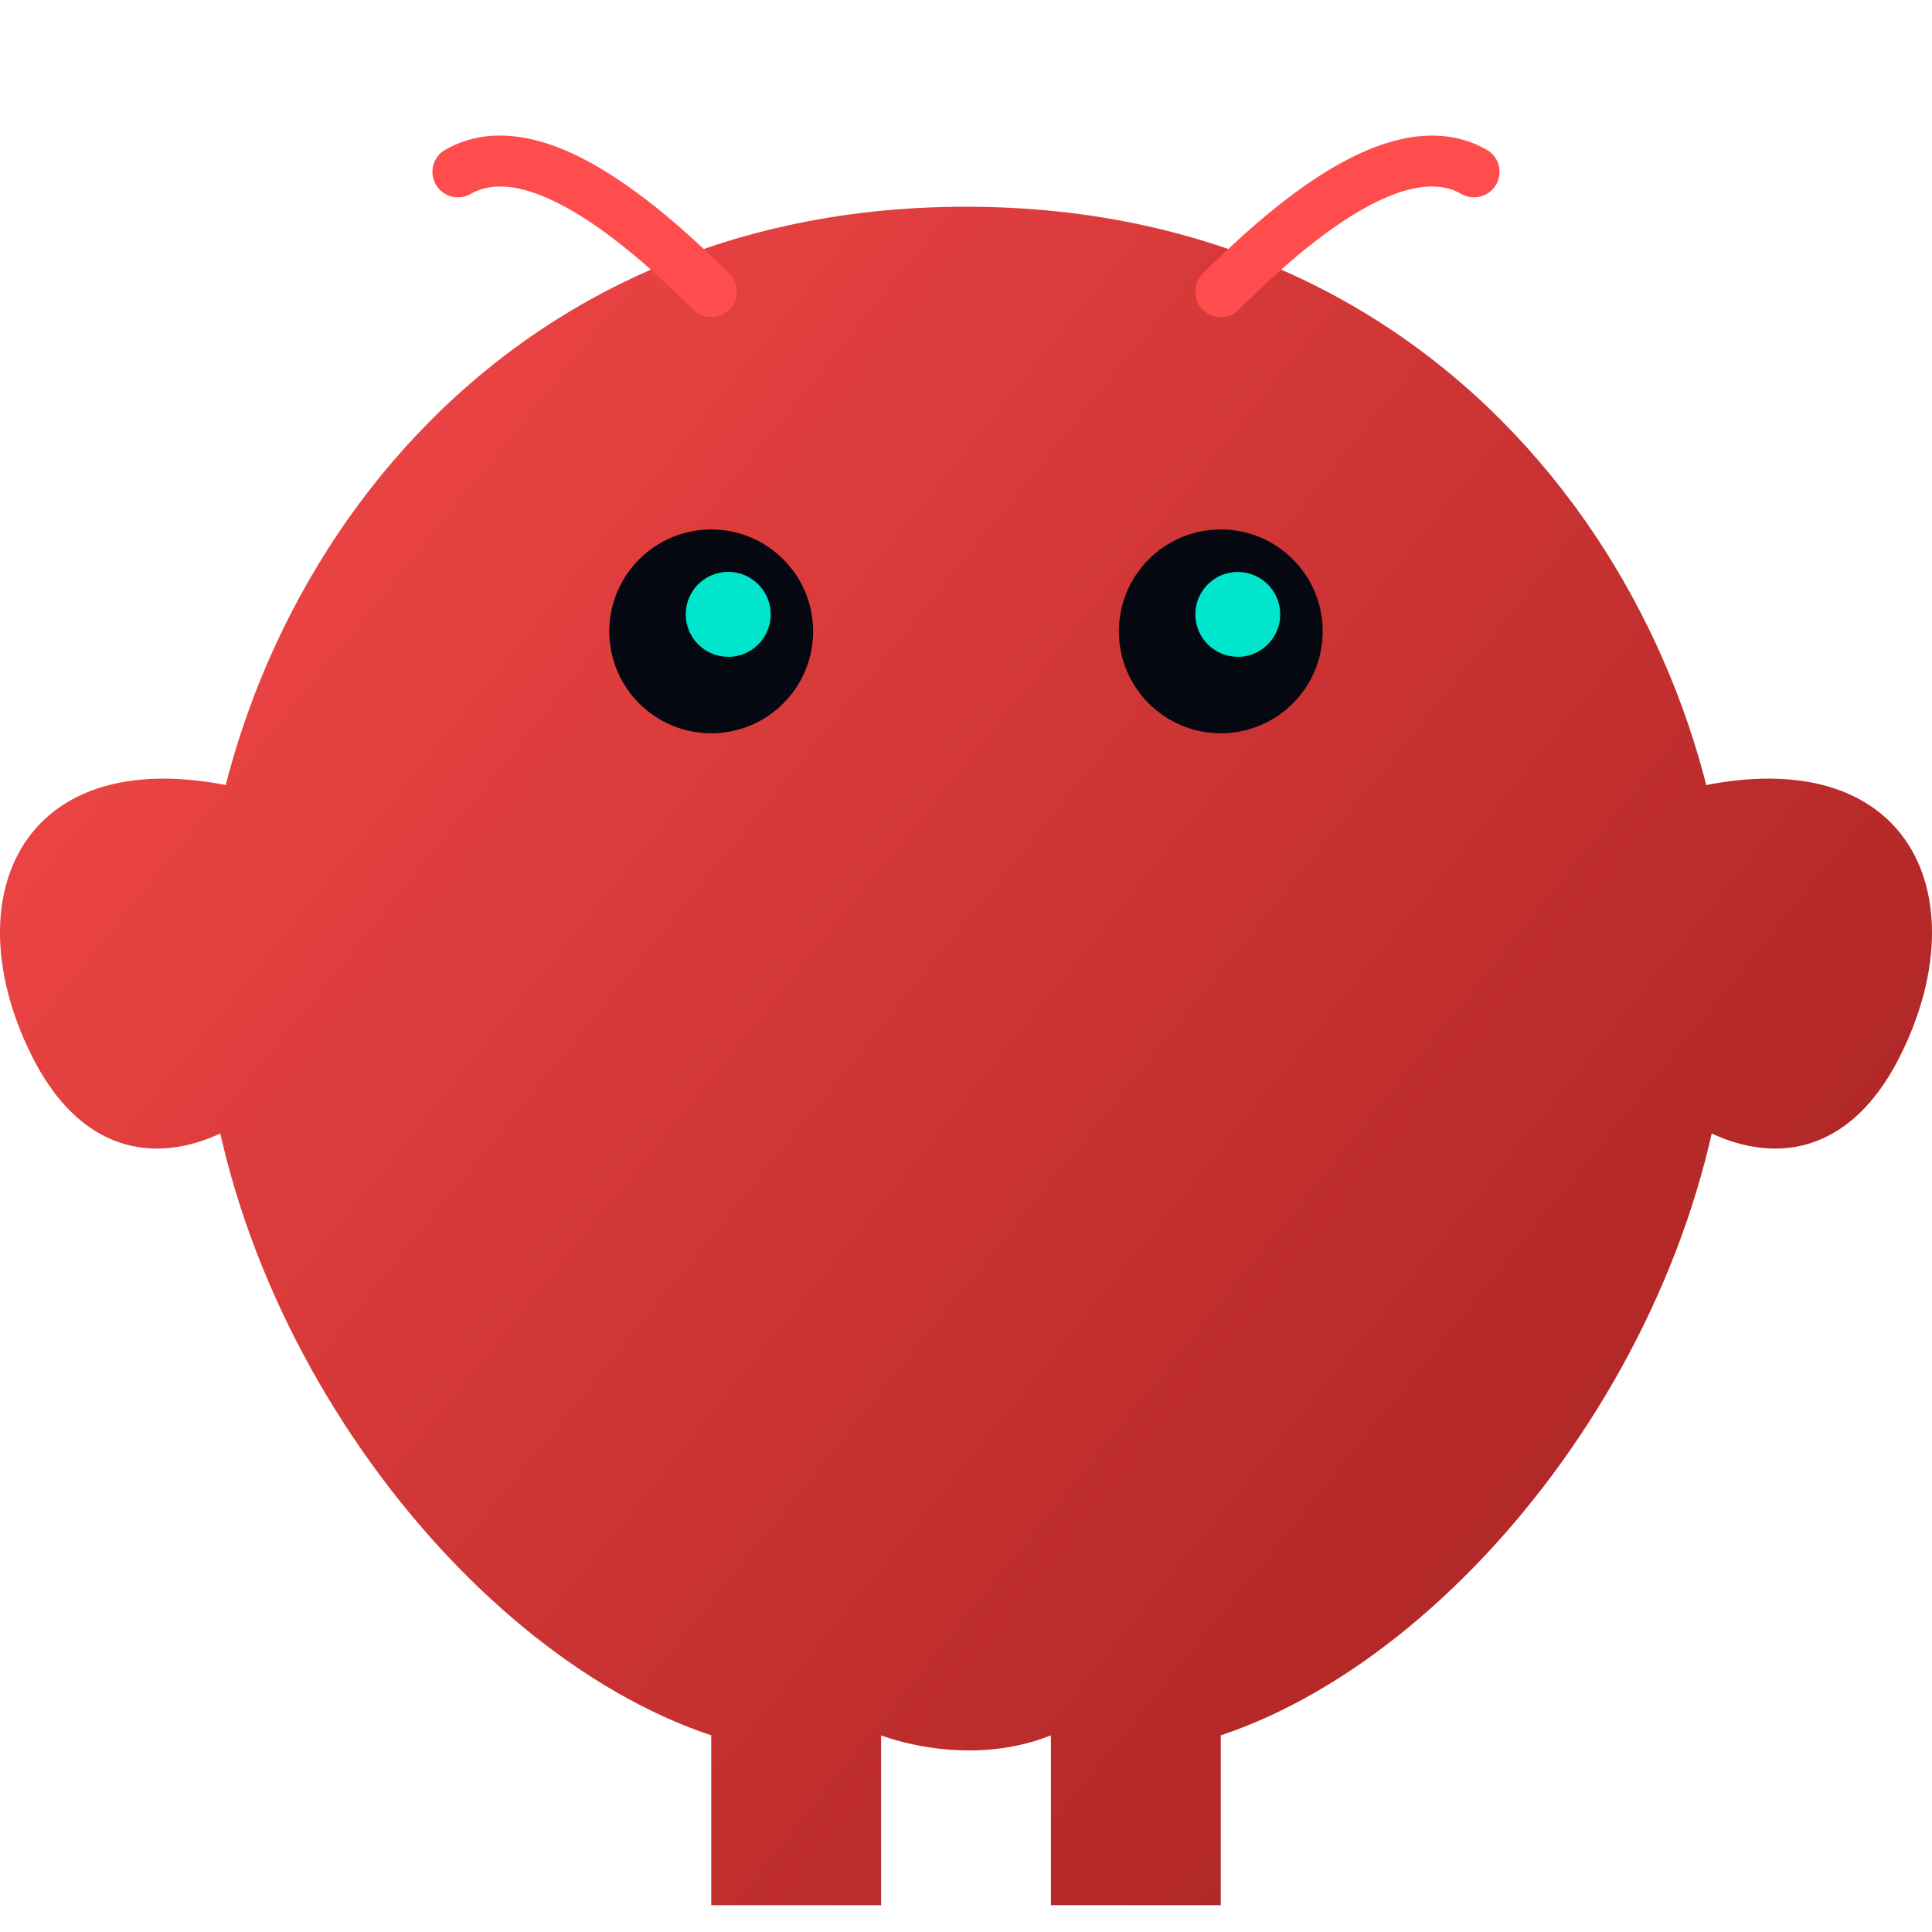
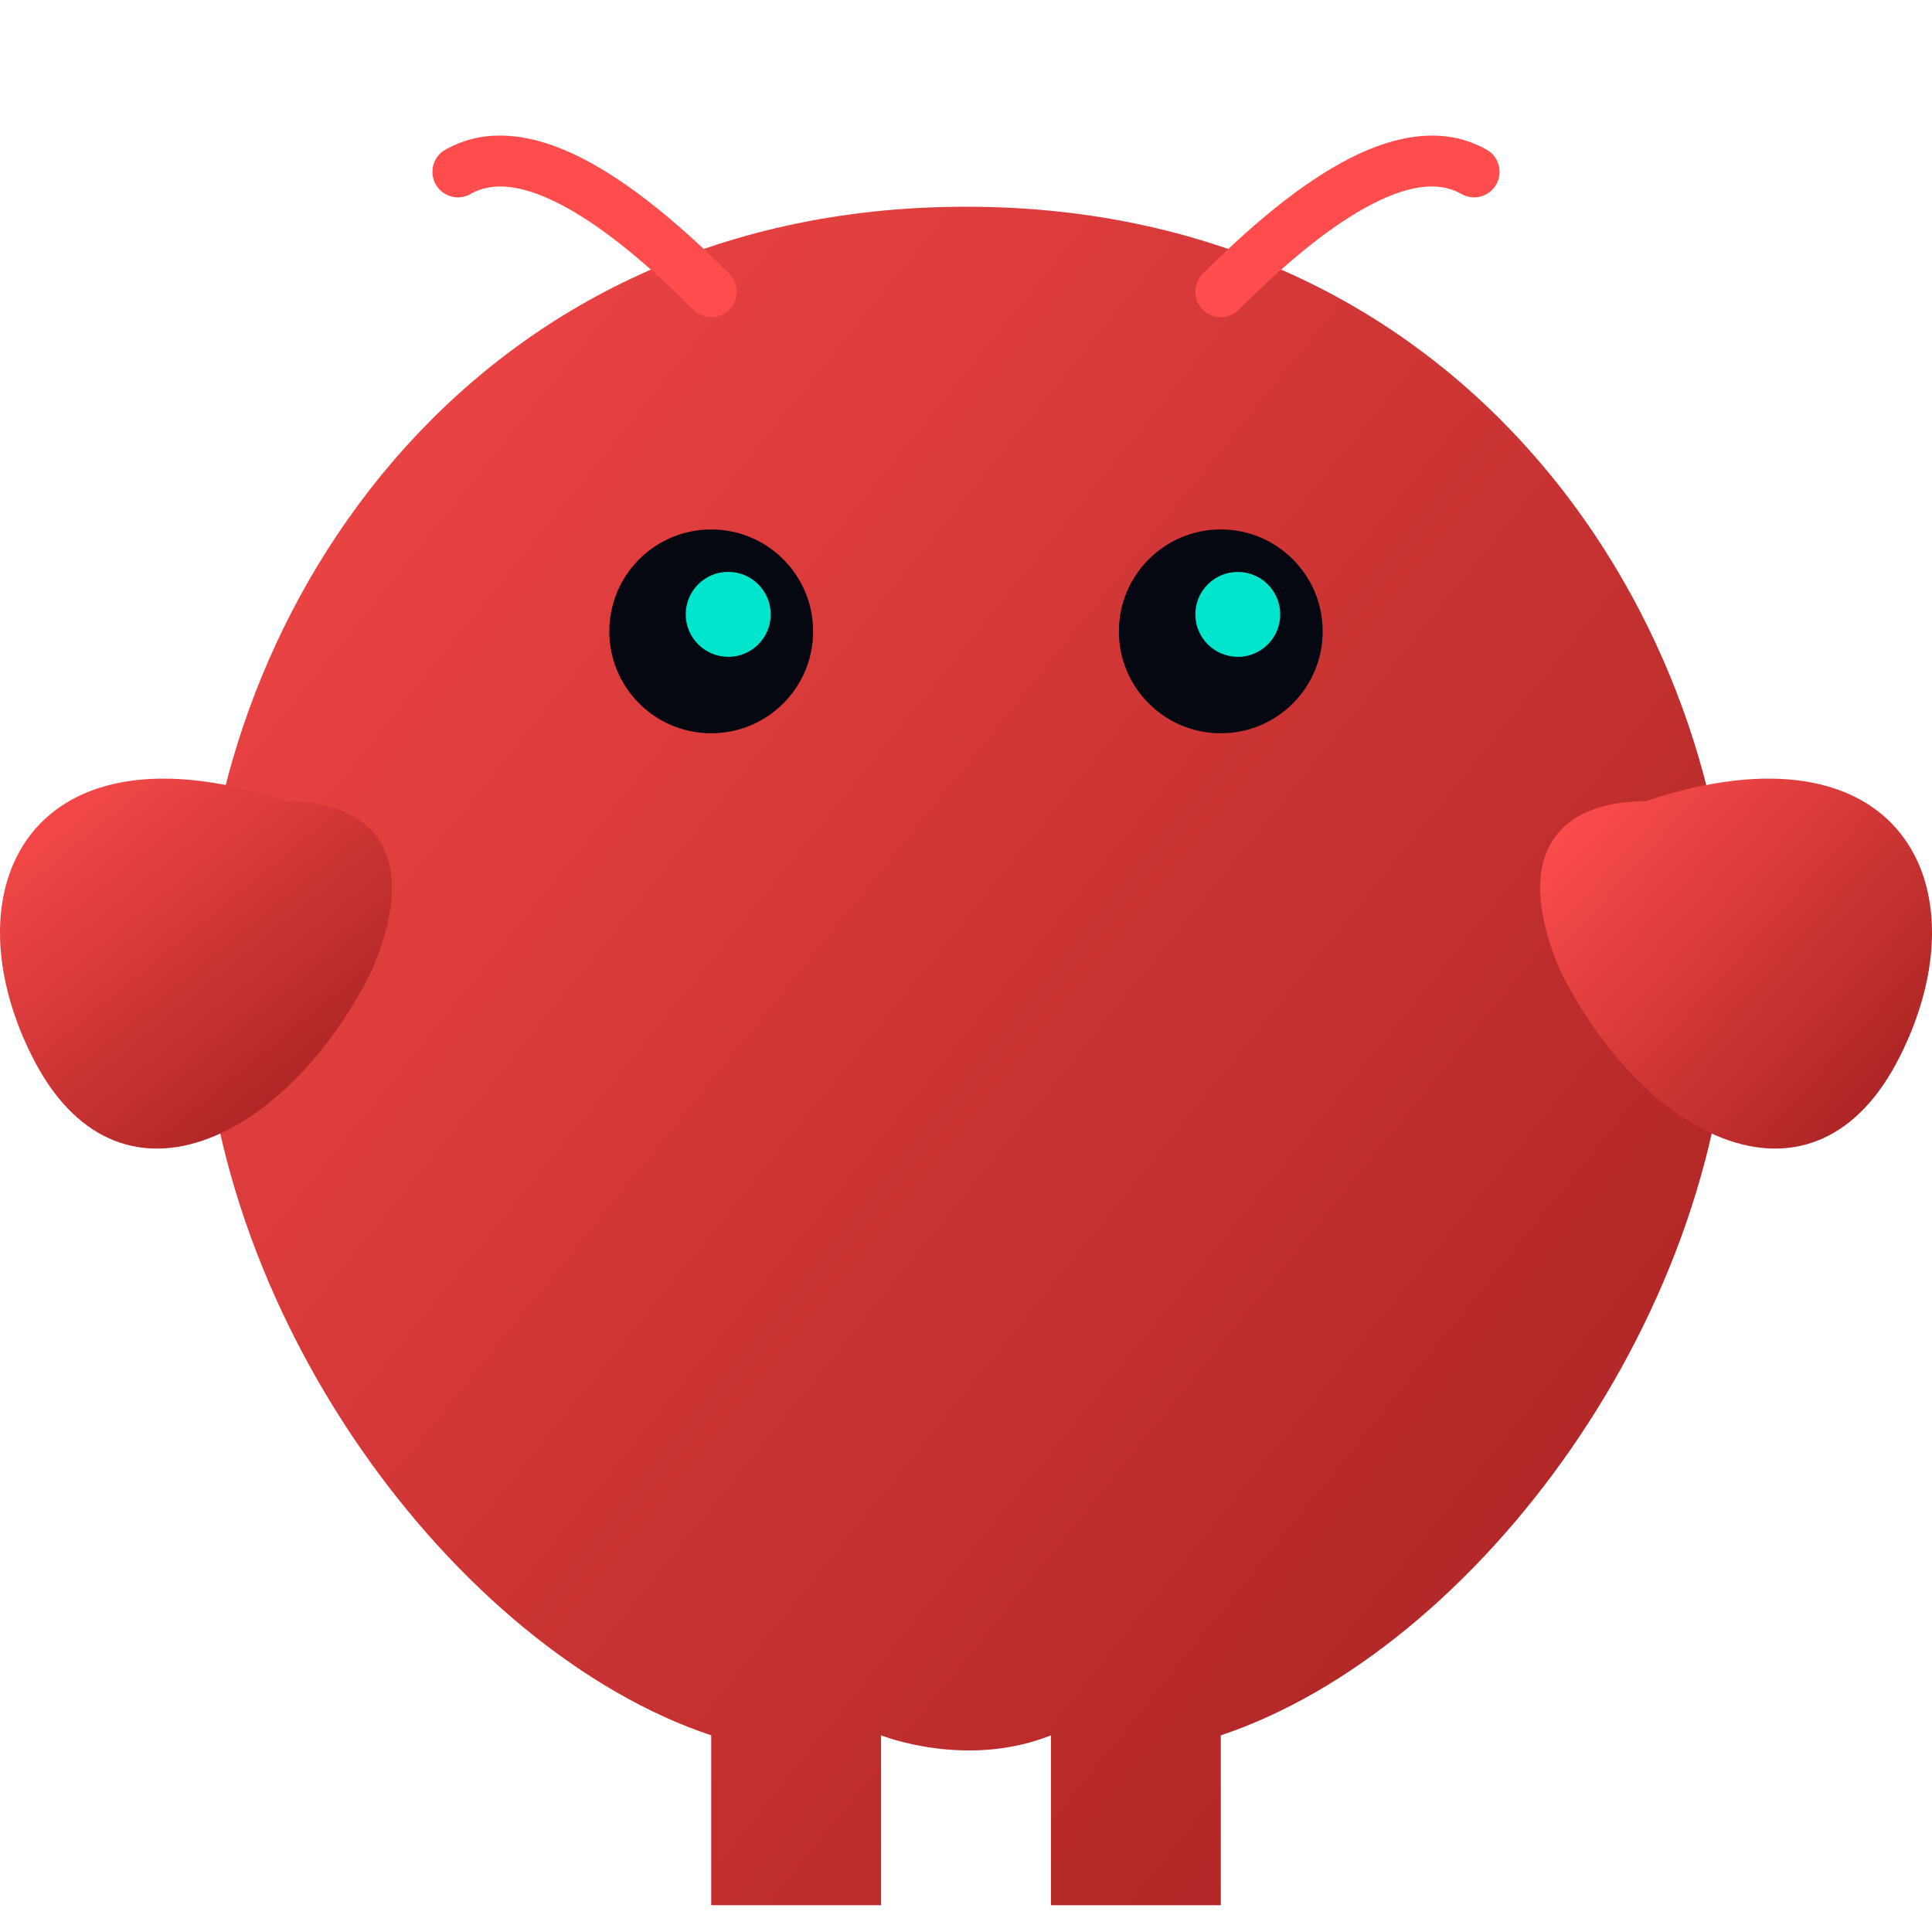
<svg xmlns="http://www.w3.org/2000/svg" height="1em" style="flex:none;line-height:1" viewBox="0 0 24 24" width="1em">
-   <path d="M12 2.568c-6.33 0-9.495 5.275-9.495 9.495 0 4.22 3.165 8.44 6.33 9.494v2.11h2.11v-2.11s1.055.422 2.11 0v2.11h2.11v-2.11c3.165-1.055 6.33-5.274 6.33-9.494S18.33 2.568 12 2.568z" fill="url(#lobe-icons-open-claw-_R_0_)" />
-   <path d="M3.56 9.953C.396 8.898-.66 11.008.396 13.118c1.055 2.11 3.164 1.055 4.22-1.055.632-1.477 0-2.11-1.056-2.11z" fill="url(#lobe-icons-open-claw-_R_0_)" />
-   <path d="M20.44 9.953c3.164-1.055 4.22 1.055 3.164 3.165-1.055 2.11-3.164 1.055-4.22-1.055-.632-1.477 0-2.11 1.056-2.11z" fill="url(#lobe-icons-open-claw-_R_0_)" />
+   <path d="M12 2.568c-6.33 0-9.495 5.275-9.495 9.495 0 4.22 3.165 8.44 6.33 9.494v2.11h2.11v-2.11s1.055.422 2.11 0v2.11h2.11v-2.11c3.165-1.055 6.33-5.274 6.33-9.494S18.33 2.568 12 2.568z" fill="url(#lobe-icons-open-claw-0-_R_0_)" />
+   <path d="M3.56 9.953C.396 8.898-.66 11.008.396 13.118c1.055 2.11 3.164 1.055 4.22-1.055.632-1.477 0-2.11-1.056-2.11z" fill="url(#lobe-icons-open-claw-1-_R_0_)" />
+   <path d="M20.44 9.953c3.164-1.055 4.22 1.055 3.164 3.165-1.055 2.11-3.164 1.055-4.22-1.055-.632-1.477 0-2.11 1.056-2.11z" fill="url(#lobe-icons-open-claw-2-_R_0_)" />
  <path d="M5.507 1.875c.476-.285 1.036-.233 1.615.037.577.27 1.223.774 1.937 1.488a.316.316 0 01-.447.447c-.693-.693-1.279-1.138-1.757-1.361-.475-.222-.795-.205-1.022-.069a.317.317 0 01-.326-.542zM16.877 1.913c.58-.27 1.14-.323 1.616-.038a.317.317 0 01-.326.542c-.227-.136-.547-.153-1.022.069-.478.223-1.064.668-1.756 1.361a.316.316 0 11-.448-.447c.714-.714 1.36-1.218 1.936-1.487z" fill="#FF4D4D" />
  <path d="M8.835 9.109a1.266 1.266 0 100-2.532 1.266 1.266 0 000 2.532zM15.165 9.109a1.266 1.266 0 100-2.532 1.266 1.266 0 000 2.532z" fill="#050810" />
  <path d="M9.046 8.16a.527.527 0 100-1.056.527.527 0 000 1.055zM15.376 8.16a.527.527 0 100-1.055.527.527 0 000 1.054z" fill="#00E5CC" />
  <defs>
-     <linearGradient gradientUnits="userSpaceOnUse" id="lobe-icons-open-claw-_R_0_" x1="-.659" x2="27.023" y1=".458" y2="22.855">
+     <linearGradient gradientUnits="userSpaceOnUse" id="lobe-icons-open-claw-0-_R_0_" x1="-.659" x2="27.023" y1=".458" y2="22.855">
      <stop stop-color="#FF4D4D" />
      <stop offset="1" stop-color="#991B1B" />
    </linearGradient>
-     <linearGradient gradientUnits="userSpaceOnUse" id="lobe-icons-open-claw-_R_0_" x1="0" x2="4.311" y1="9.672" y2="14.949">
+     <linearGradient gradientUnits="userSpaceOnUse" id="lobe-icons-open-claw-1-_R_0_" x1="0" x2="4.311" y1="9.672" y2="14.949">
      <stop stop-color="#FF4D4D" />
      <stop offset="1" stop-color="#991B1B" />
    </linearGradient>
-     <linearGradient gradientUnits="userSpaceOnUse" id="lobe-icons-open-claw-_R_0_" x1="19.385" x2="24.399" y1="9.953" y2="14.462">
+     <linearGradient gradientUnits="userSpaceOnUse" id="lobe-icons-open-claw-2-_R_0_" x1="19.385" x2="24.399" y1="9.953" y2="14.462">
      <stop stop-color="#FF4D4D" />
      <stop offset="1" stop-color="#991B1B" />
    </linearGradient>
  </defs>
</svg>
